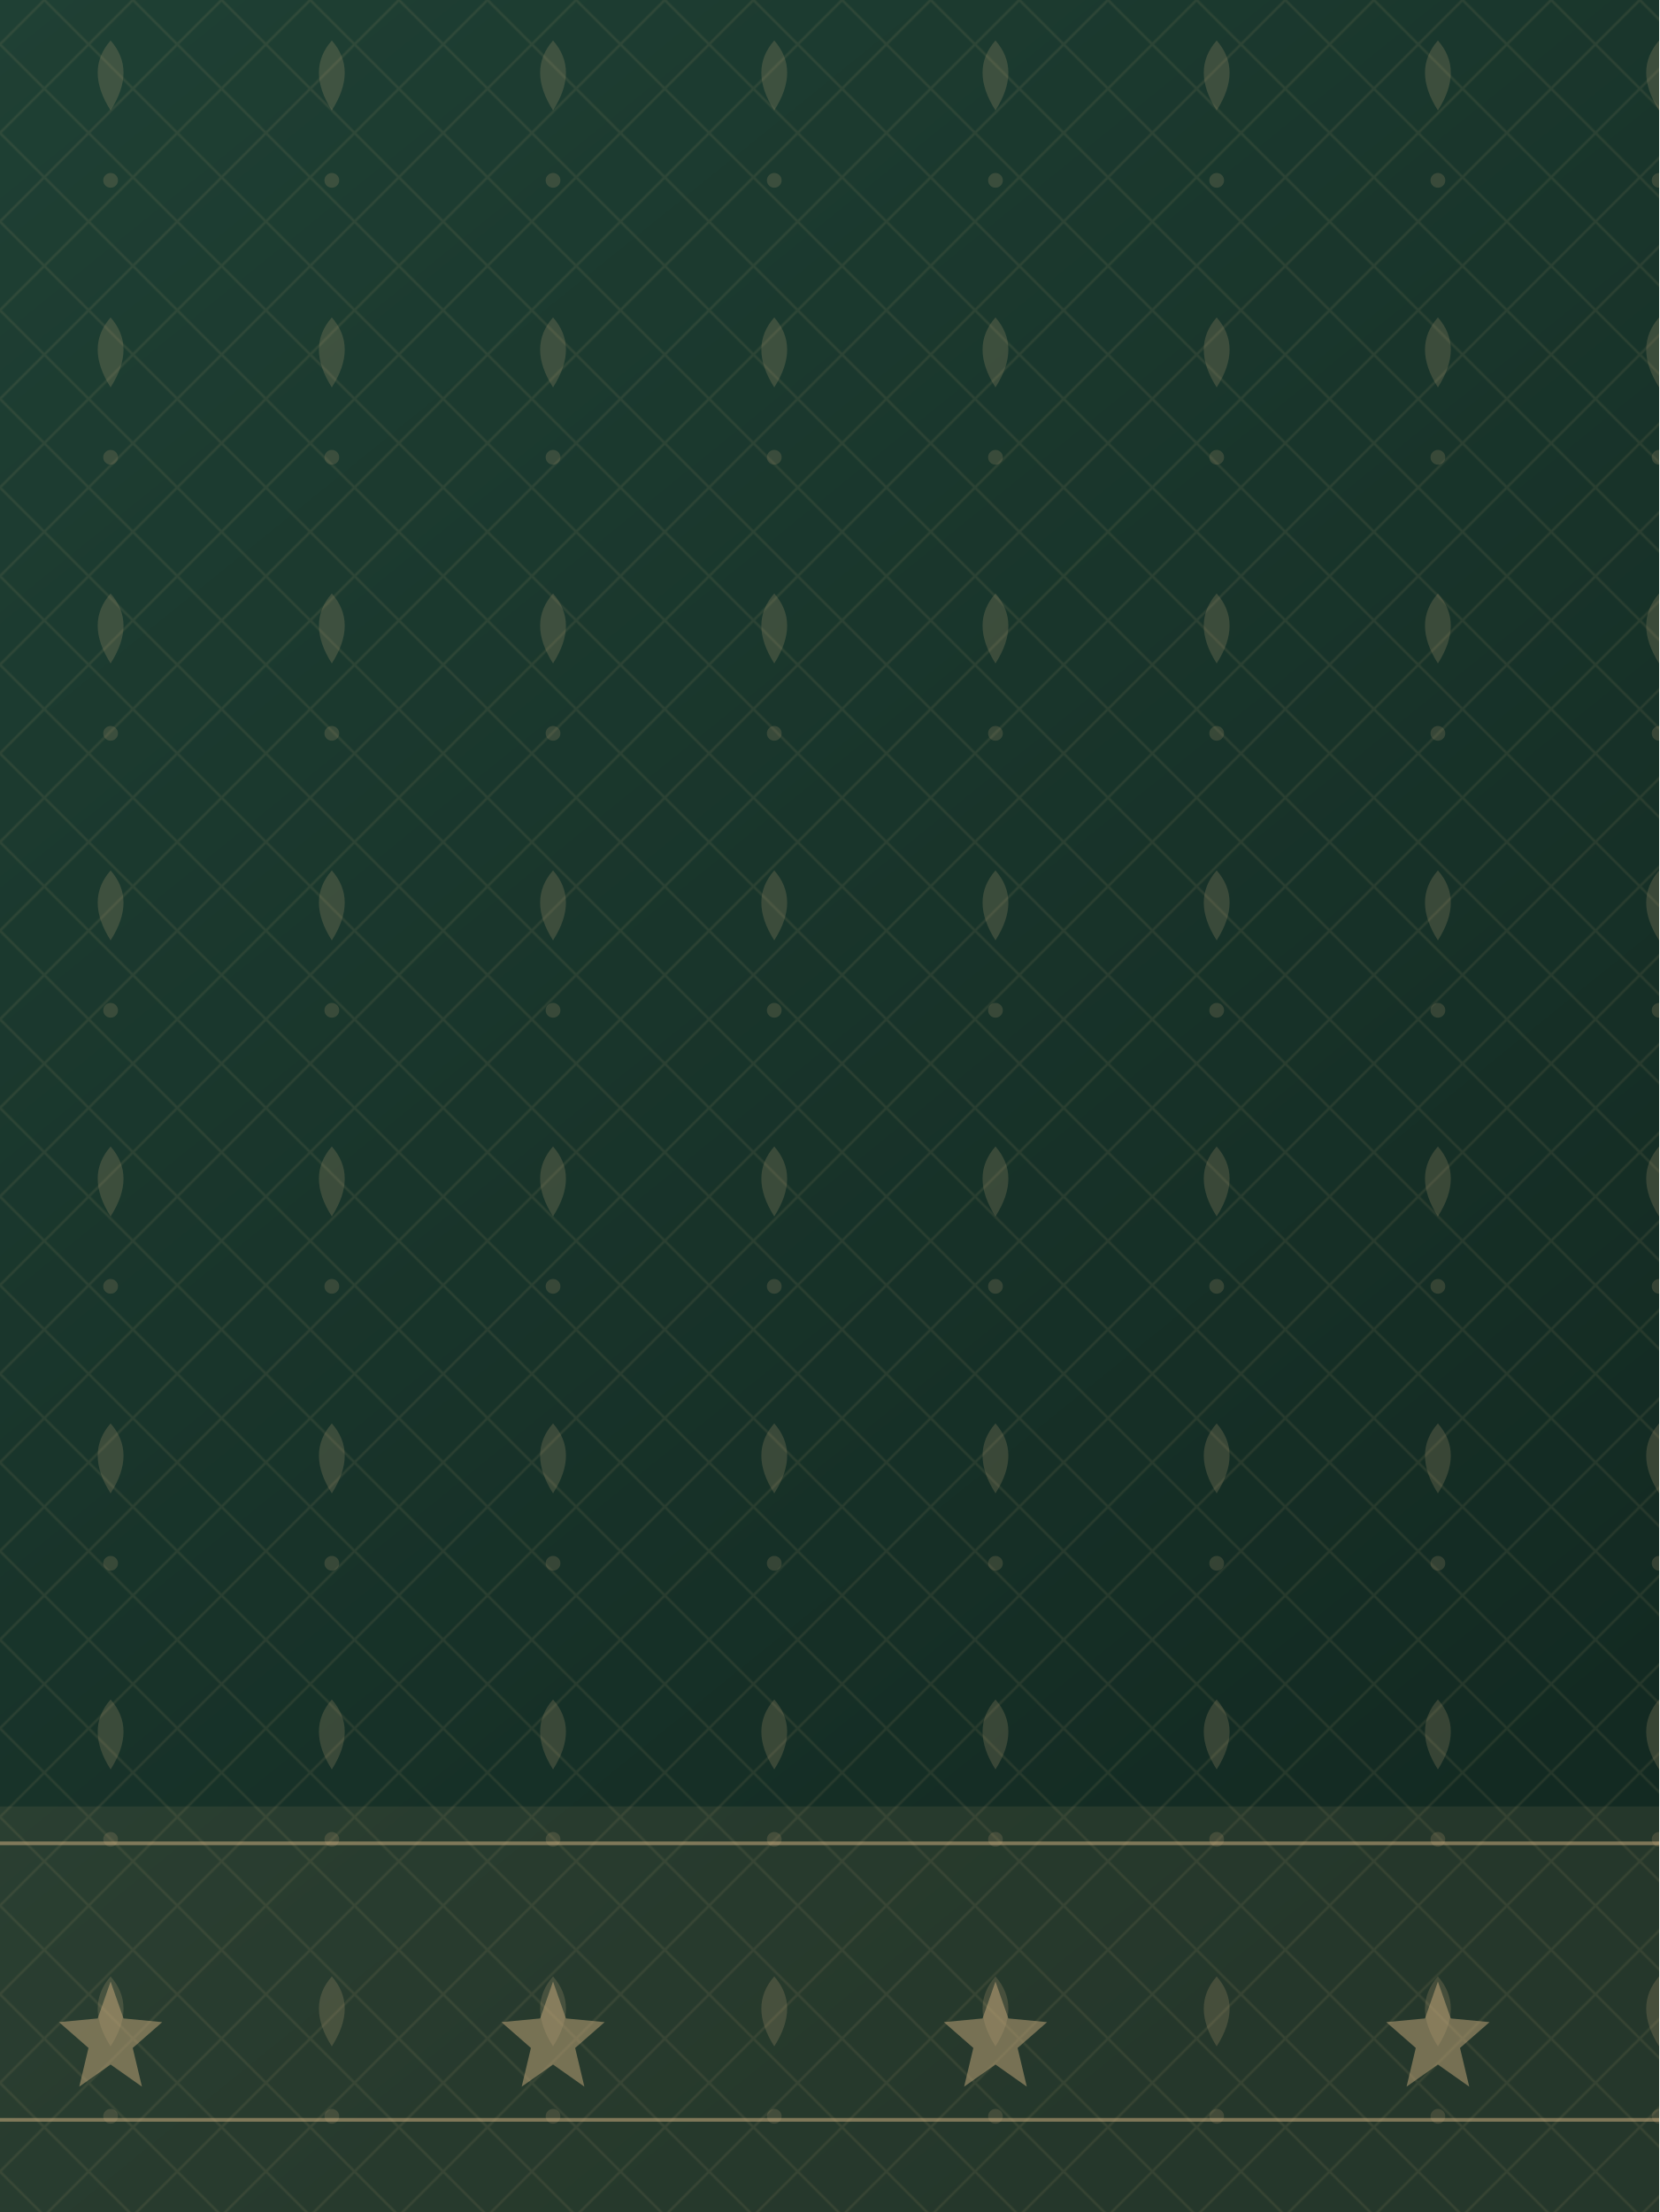
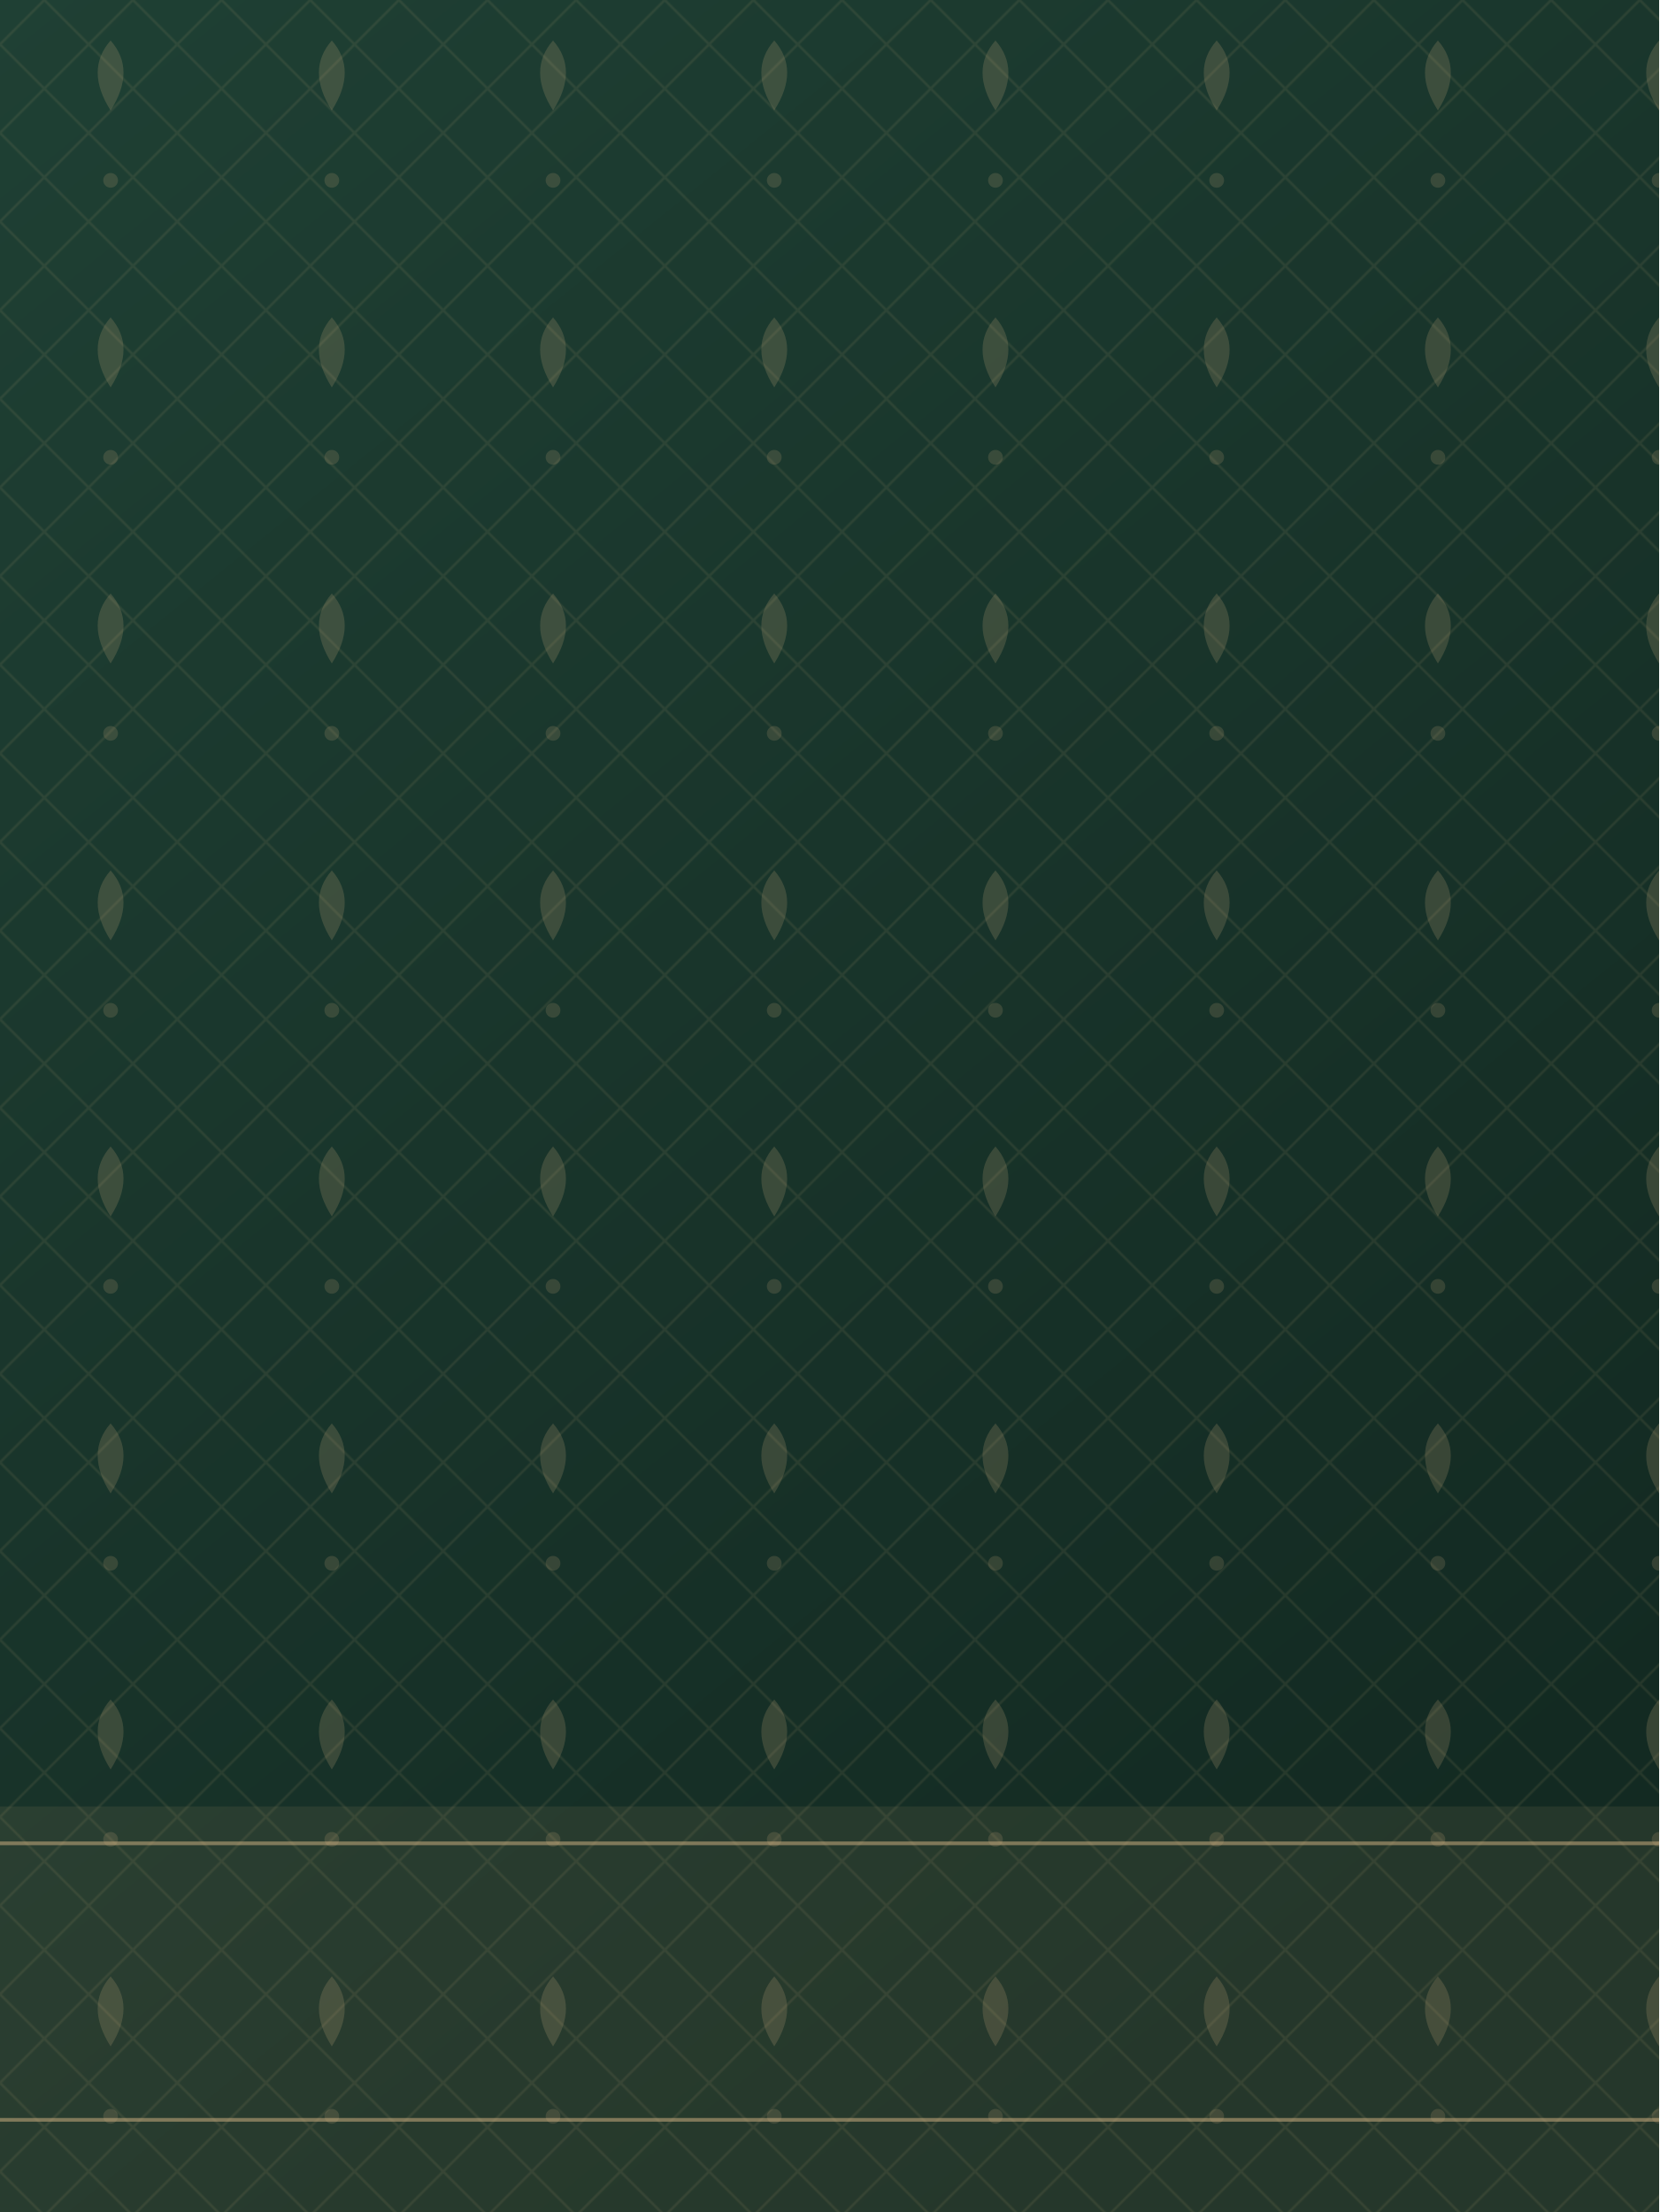
<svg xmlns="http://www.w3.org/2000/svg" width="900" height="1200" viewBox="0 0 900 1200">
  <defs>
    <linearGradient id="f4" x1="0" y1="0" x2="0.6" y2="1">
      <stop offset="0" stop-color="#1f4034" />
      <stop offset="1" stop-color="#132a22" />
    </linearGradient>
    <pattern id="w4" width="34" height="34" patternUnits="userSpaceOnUse" patternTransform="rotate(45)">
      <path d="M0 17H34M17 0V34" stroke="#c8ab7d" stroke-opacity="0.10" stroke-width="1.4" />
    </pattern>
    <pattern id="b4" width="120" height="150" patternUnits="userSpaceOnUse">
      <path d="M60 60 q14 -22 0 -38 q-14 16 0 38z" fill="#c8ab7d" fill-opacity="0.20" />
      <circle cx="60" cy="98" r="4" fill="#c8ab7d" fill-opacity="0.18" />
    </pattern>
  </defs>
  <rect width="900" height="1200" fill="url(#f4)" />
  <rect width="900" height="1200" fill="url(#w4)" />
  <rect width="900" height="1200" fill="url(#b4)" />
  <rect x="0" y="980" width="900" height="220" fill="#c8ab7d" fill-opacity="0.10" />
  <g stroke="#c8ab7d" stroke-opacity="0.55" fill="none">
    <line x1="0" y1="1000" x2="900" y2="1000" stroke-width="2" />
    <line x1="0" y1="1150" x2="900" y2="1150" stroke-width="2" />
  </g>
-   <g fill="#c8ab7d" fill-opacity="0.5">
-     <path d="M60 1075 l7 20 21 2 -16 14 5 21 -17 -12 -17 12 5 -21 -16 -14 21 -2z" />
-     <path d="M300 1075 l7 20 21 2 -16 14 5 21 -17 -12 -17 12 5 -21 -16 -14 21 -2z" />
-     <path d="M540 1075 l7 20 21 2 -16 14 5 21 -17 -12 -17 12 5 -21 -16 -14 21 -2z" />
-     <path d="M780 1075 l7 20 21 2 -16 14 5 21 -17 -12 -17 12 5 -21 -16 -14 21 -2z" />
-   </g>
</svg>
